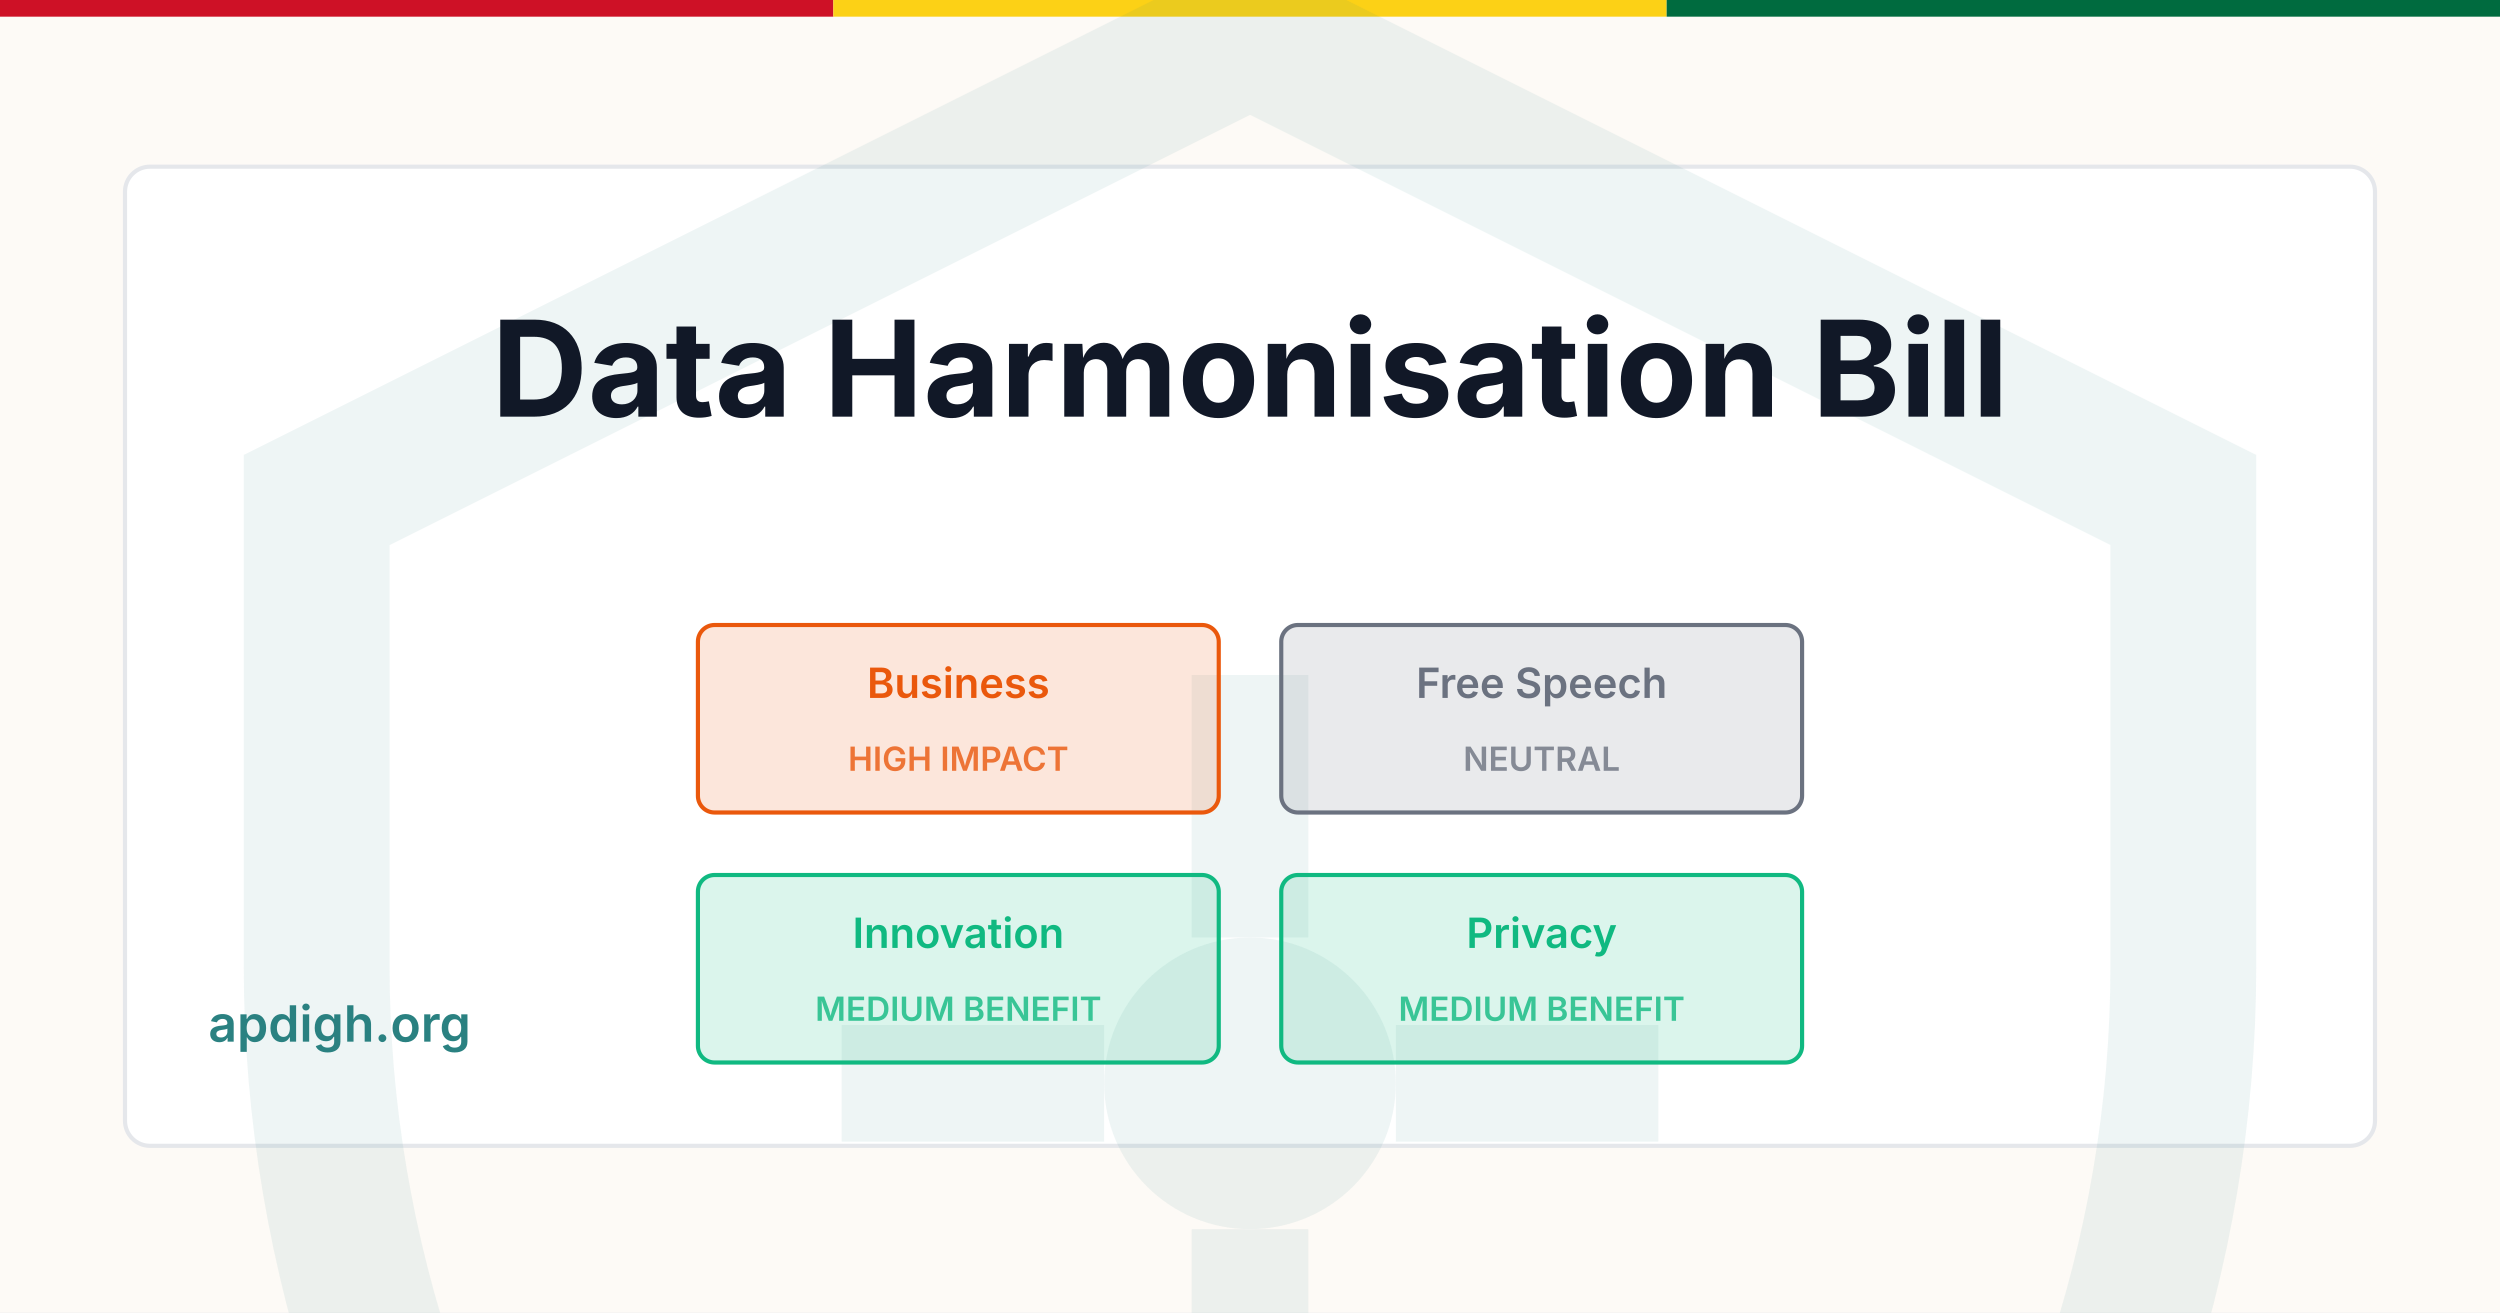
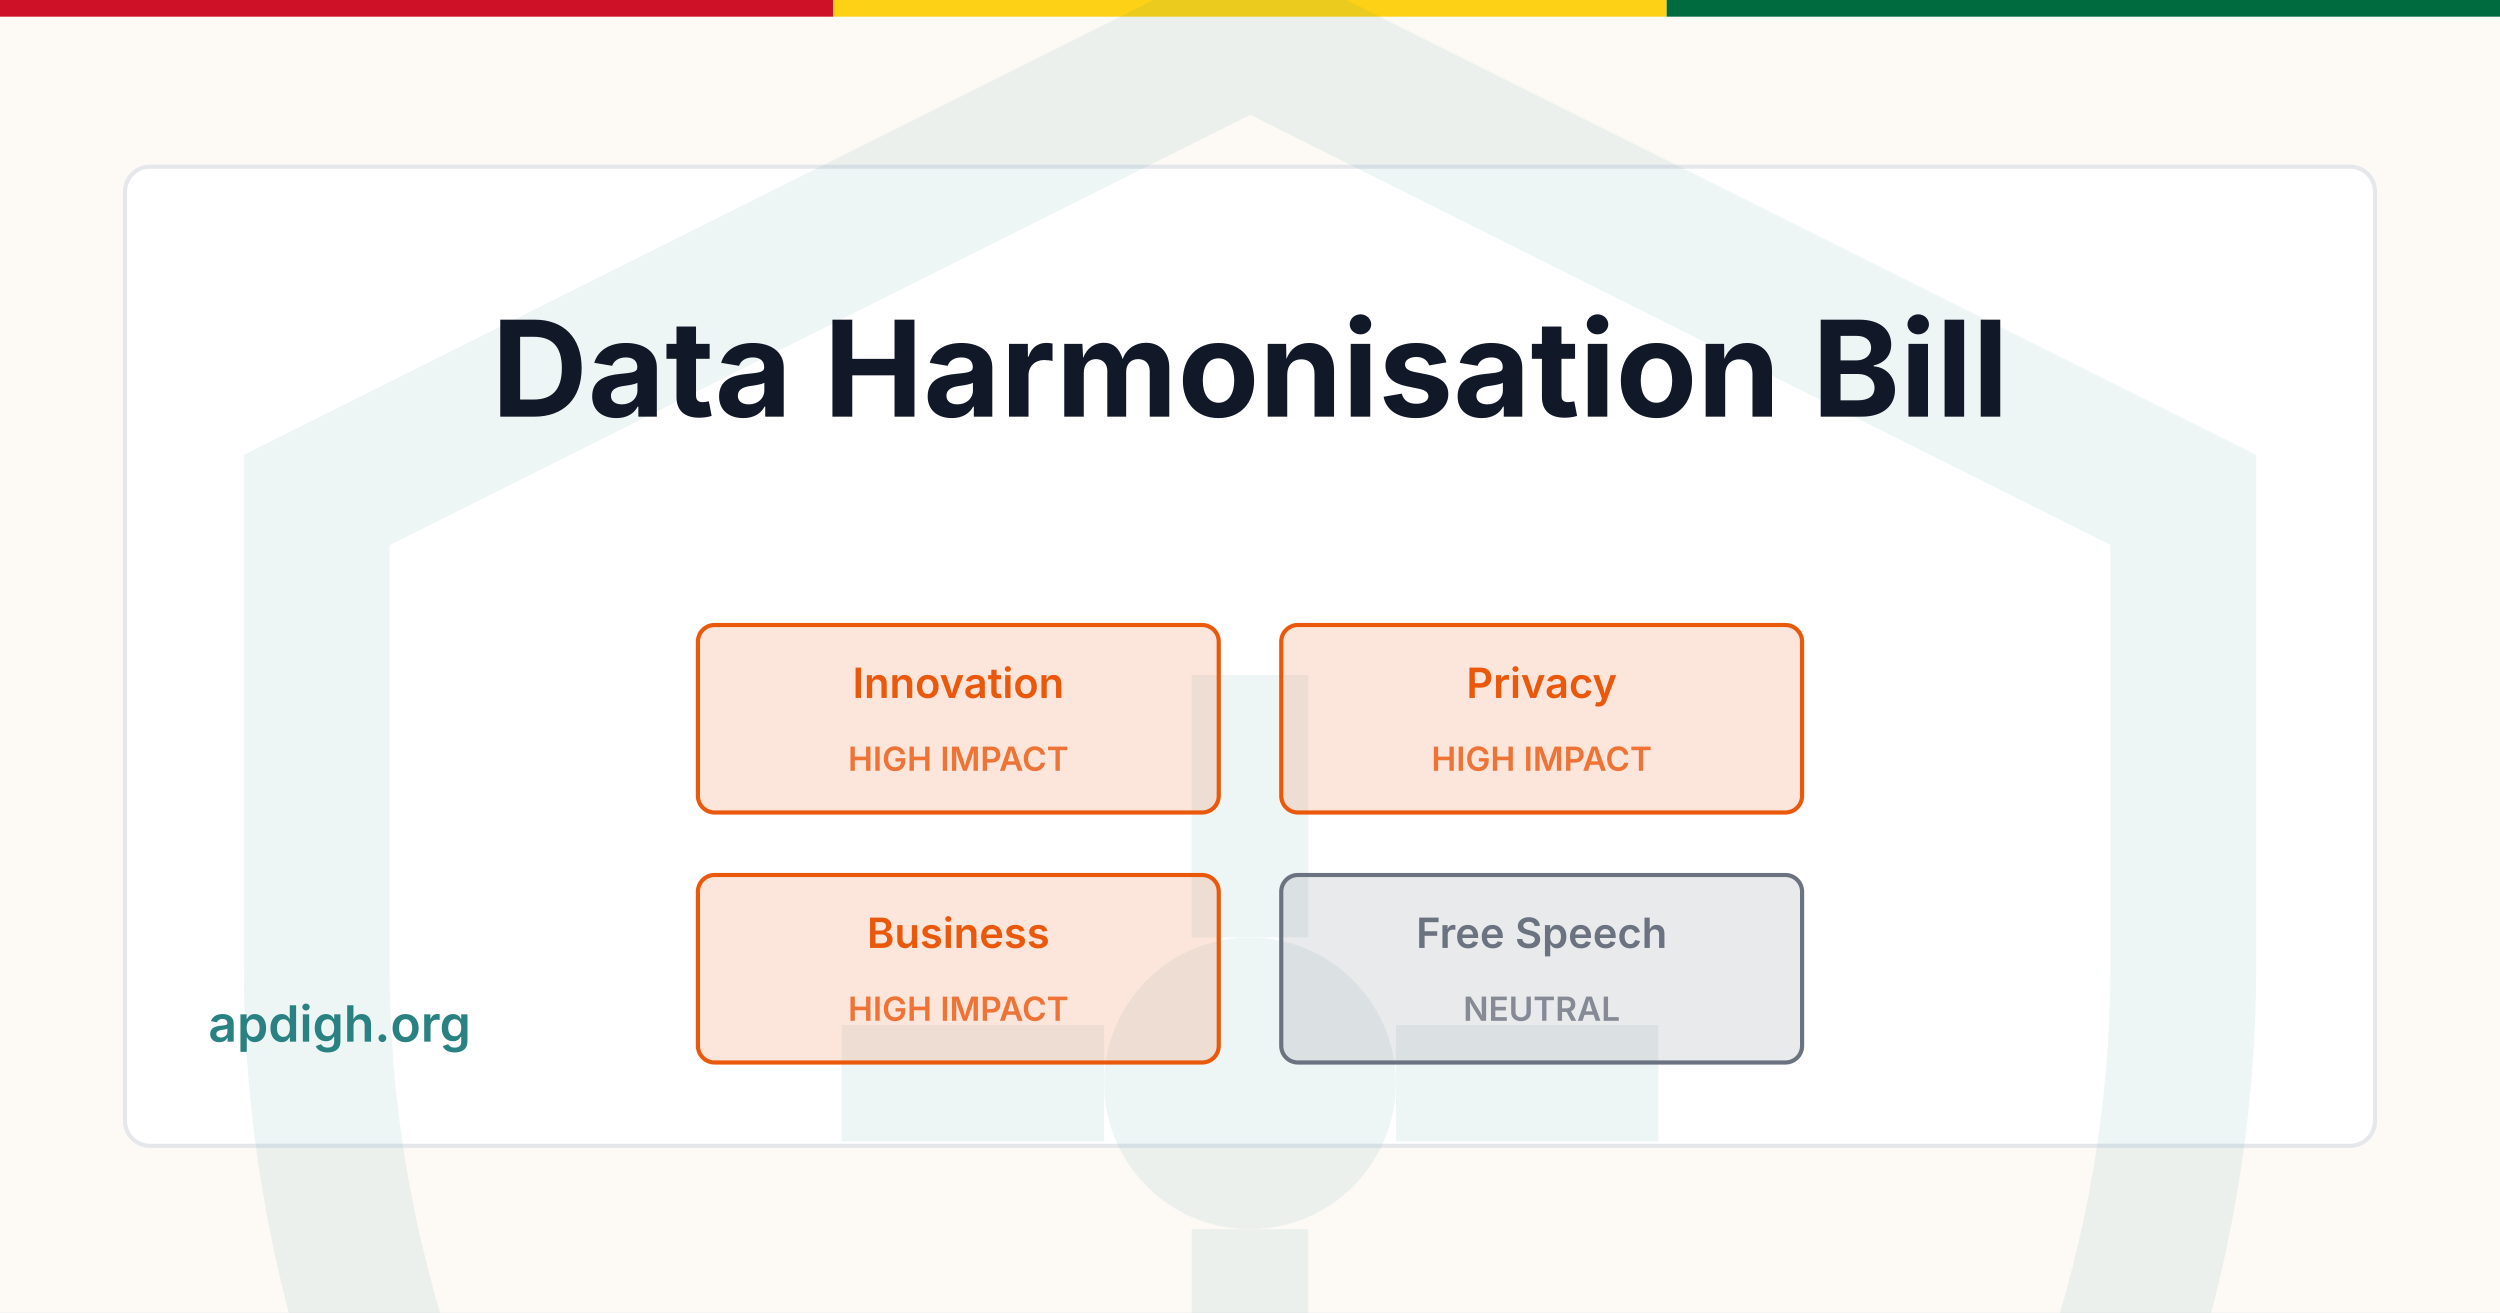
<svg xmlns="http://www.w3.org/2000/svg" width="1200" height="630" viewBox="0 0 1200 630">
  <rect width="1200" height="630" fill="#FDFAF6" />
  <rect x="0" y="0" width="400" height="8" fill="#CE1126" />
  <rect x="400" y="0" width="400" height="8" fill="#FCD116" />
  <rect x="800" y="0" width="400" height="8" fill="#006B3F" />
  <rect x="60" y="80" width="1080" height="470" fill="white" stroke="#E5E7EB" stroke-width="2" rx="12" />
  <g transform="translate(40, -40) scale(28)" opacity="0.08">
    <path d="M20 2L4 10V18C4 27.94 10.84 37.14 20 39C29.16 37.14 36 27.94 36 18V10L20 2Z" fill="none" stroke="#2A8181" stroke-width="2.5" />
    <circle cx="20" cy="20" r="2.5" fill="#2A8181" />
    <line x1="20" y1="17.5" x2="20" y2="13" stroke="#2A8181" stroke-width="2" />
    <line x1="20" y1="22.5" x2="20" y2="27" stroke="#2A8181" stroke-width="2" />
    <line x1="17.5" y1="20" x2="13" y2="20" stroke="#2A8181" stroke-width="2" />
    <line x1="22.5" y1="20" x2="27" y2="20" stroke="#2A8181" stroke-width="2" />
  </g>
  <text x="600" y="200" font-family="Inter, system-ui, sans-serif" font-size="64" font-weight="700" fill="#111827" text-anchor="middle">
    <tspan x="600" dy="0">Data Harmonisation Bill</tspan>
  </text>
  <text x="100" y="500" font-family="Inter, system-ui, sans-serif" font-size="24" font-weight="600" fill="#2A8181">
    apdigh.org
  </text>
  <g transform="translate(335, 300)">
    <rect x="0" y="0" width="250" height="90" rx="8" fill="#EA580C" opacity="0.15" />
    <rect x="0" y="0" width="250" height="90" rx="8" fill="none" stroke="#EA580C" stroke-width="2" />
+     <text x="125" y="35" font-family="Inter, system-ui, sans-serif" font-size="20" font-weight="600" fill="#EA580C" text-anchor="middle">Innovation</text>
+     <text x="125" y="70" font-family="Inter, system-ui, sans-serif" font-size="16" font-weight="600" fill="#EA580C" text-anchor="middle" opacity="0.8">HIGH IMPACT</text>
+   </g>
+   <g transform="translate(615, 300)">
+     <rect x="0" y="0" width="250" height="90" rx="8" fill="#EA580C" opacity="0.15" />
+     <rect x="0" y="0" width="250" height="90" rx="8" fill="none" stroke="#EA580C" stroke-width="2" />
+     <text x="125" y="35" font-family="Inter, system-ui, sans-serif" font-size="20" font-weight="600" fill="#EA580C" text-anchor="middle">Privacy</text>
+     <text x="125" y="70" font-family="Inter, system-ui, sans-serif" font-size="16" font-weight="600" fill="#EA580C" text-anchor="middle" opacity="0.8">HIGH IMPACT</text>
+   </g>
+   <g transform="translate(335, 420)">
+     <rect x="0" y="0" width="250" height="90" rx="8" fill="#EA580C" opacity="0.15" />
+     <rect x="0" y="0" width="250" height="90" rx="8" fill="none" stroke="#EA580C" stroke-width="2" />
    <text x="125" y="35" font-family="Inter, system-ui, sans-serif" font-size="20" font-weight="600" fill="#EA580C" text-anchor="middle">Business</text>
    <text x="125" y="70" font-family="Inter, system-ui, sans-serif" font-size="16" font-weight="600" fill="#EA580C" text-anchor="middle" opacity="0.8">HIGH IMPACT</text>
  </g>
-   <g transform="translate(615, 300)">
+   <g transform="translate(615, 420)">
    <rect x="0" y="0" width="250" height="90" rx="8" fill="#6B7280" opacity="0.15" />
    <rect x="0" y="0" width="250" height="90" rx="8" fill="none" stroke="#6B7280" stroke-width="2" />
    <text x="125" y="35" font-family="Inter, system-ui, sans-serif" font-size="20" font-weight="600" fill="#6B7280" text-anchor="middle">Free Speech</text>
    <text x="125" y="70" font-family="Inter, system-ui, sans-serif" font-size="16" font-weight="600" fill="#6B7280" text-anchor="middle" opacity="0.8">NEUTRAL</text>
  </g>
-   <g transform="translate(335, 420)">
-     <rect x="0" y="0" width="250" height="90" rx="8" fill="#10B981" opacity="0.15" />
-     <rect x="0" y="0" width="250" height="90" rx="8" fill="none" stroke="#10B981" stroke-width="2" />
-     <text x="125" y="35" font-family="Inter, system-ui, sans-serif" font-size="20" font-weight="600" fill="#10B981" text-anchor="middle">Innovation</text>
-     <text x="125" y="70" font-family="Inter, system-ui, sans-serif" font-size="16" font-weight="600" fill="#10B981" text-anchor="middle" opacity="0.8">MEDIUM BENEFIT</text>
-   </g>
-   <g transform="translate(615, 420)">
-     <rect x="0" y="0" width="250" height="90" rx="8" fill="#10B981" opacity="0.15" />
-     <rect x="0" y="0" width="250" height="90" rx="8" fill="none" stroke="#10B981" stroke-width="2" />
-     <text x="125" y="35" font-family="Inter, system-ui, sans-serif" font-size="20" font-weight="600" fill="#10B981" text-anchor="middle">Privacy</text>
-     <text x="125" y="70" font-family="Inter, system-ui, sans-serif" font-size="16" font-weight="600" fill="#10B981" text-anchor="middle" opacity="0.8">MEDIUM BENEFIT</text>
-   </g>
</svg>
